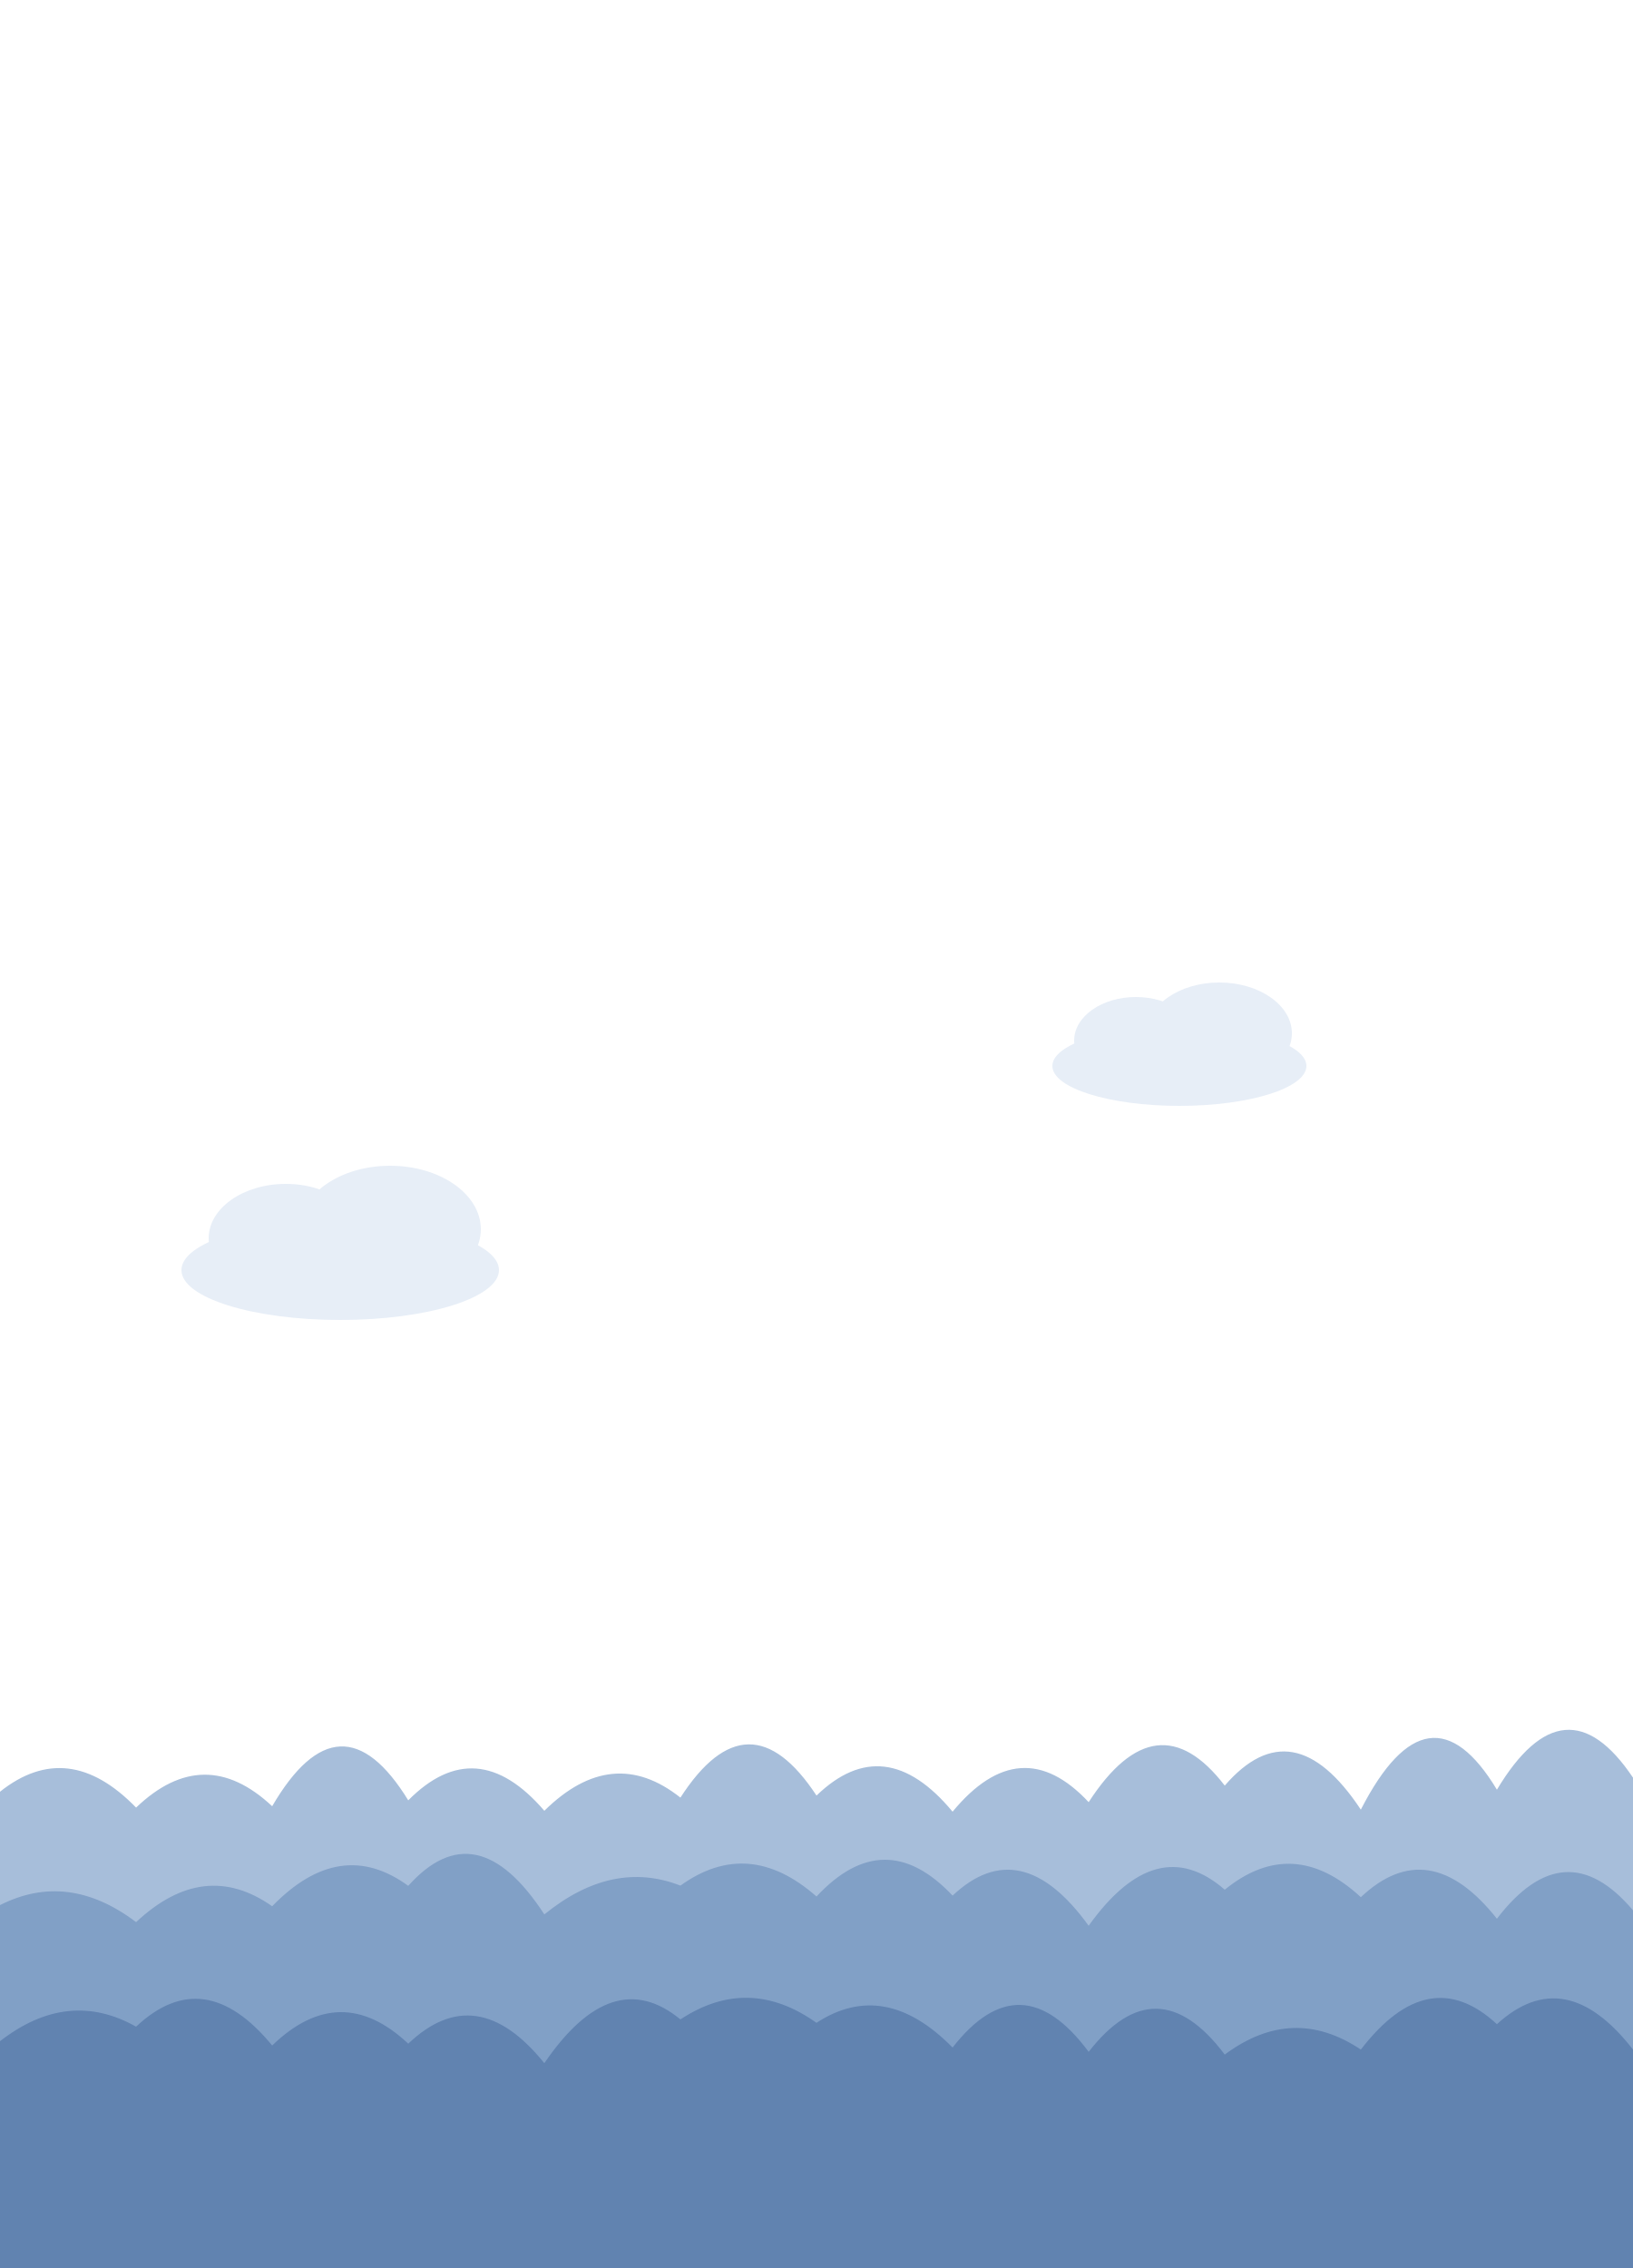
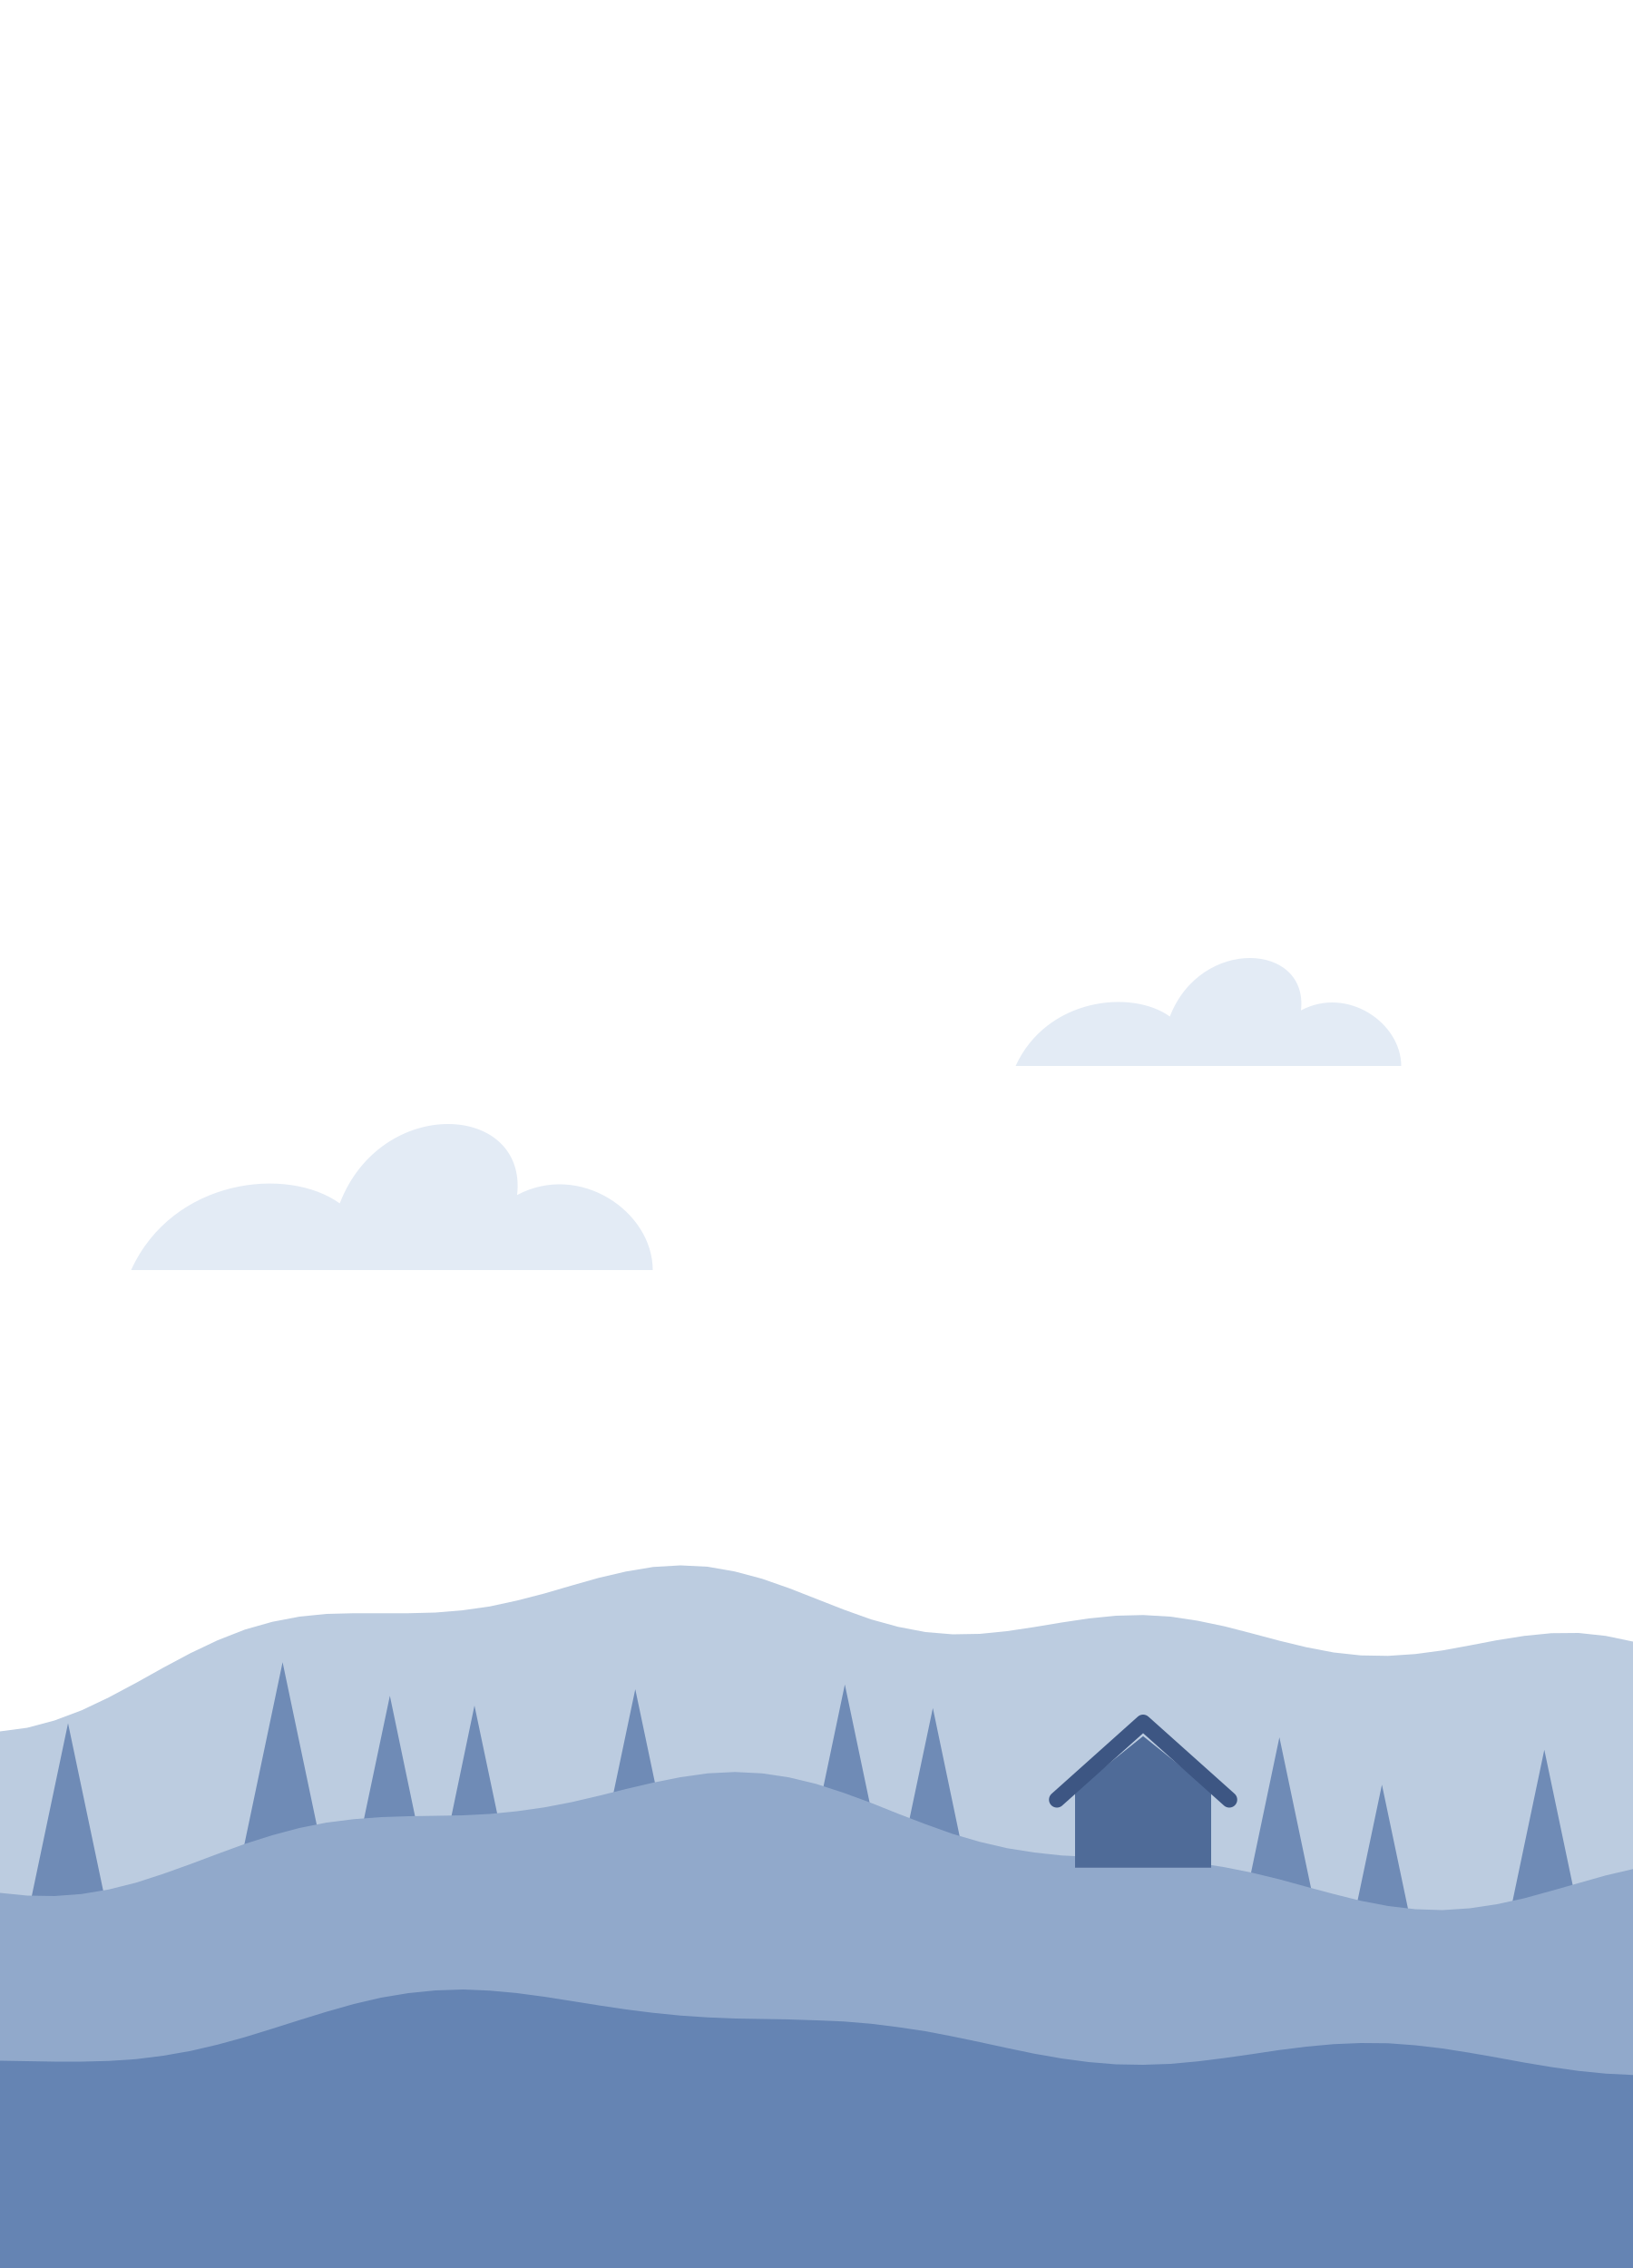
<svg xmlns="http://www.w3.org/2000/svg" viewBox="0 0 720 1000" width="720" height="1000">
-   <path d="M0 1000L0 790Q30 766.1 60 797Q90 768.3 120 796.4Q150 745 180 793.8Q210 763.5 240 798.4Q270 768.8 300 792.6Q330 746.1 360 791.7Q390 762.7 420 798.8Q450 762.5 480 794.6Q510 748.3 540 787.3Q570 752.6 600 797.9Q630 739.4 660 789.1Q690 739.1 720 783.8Q750 746.9 780 786.7L720 1000Z" fill="#9db7d6" opacity=".9" />
-   <path d="M0 1000L0 840Q30 824.8 60 847.5Q90 819.4 120 840.5Q150 809.6 180 831.5Q210 798 240 844.1Q270 819.7 300 831.4Q330 809.8 360 836.2Q390 804 420 835.8Q450 807.6 480 849.1Q510 807.1 540 833.2Q570 808.8 600 836.5Q630 808.2 660 846Q690 806.8 720 842.3Q750 808.3 780 843.1L720 1000Z" fill="#7d9cc4" opacity=".9" />
-   <path d="M0 1000L0 900Q30 876.7 60 893.6Q90 865.4 120 901.9Q150 872.9 180 901.1Q210 872.5 240 909.7Q270 865.7 300 890.4Q330 870.6 360 891.9Q390 872.3 420 902.8Q450 864.3 480 904.7Q510 866.1 540 905.9Q570 883.6 600 903.7Q630 864.7 660 892.5Q690 865.1 720 903.7Q750 869 780 896.9L720 1000Z" fill="#5d7fae" opacity=".9" />
-   <g transform="translate(150 560) scale(1)" fill="#e7eef7">
-     <ellipse cx="0" cy="0" rx="70" ry="22" />
-     <ellipse cx="-24" cy="-14" rx="34" ry="24" />
-     <ellipse cx="22" cy="-18" rx="40" ry="28" />
-   </g>
-   <g transform="translate(520 470) scale(0.8)" fill="#e7eef7">
-     <ellipse cx="0" cy="0" rx="70" ry="22" />
-     <ellipse cx="-24" cy="-14" rx="34" ry="24" />
-     <ellipse cx="22" cy="-18" rx="40" ry="28" />
-   </g>
+   <path d="M57.8 560C76.2 519.5 126.8 514 149.8 530.6C168.2 482.7 232.6 486.4 228 526.9C255.6 512.2 287.8 534.2 287.8 560Z" fill="#e3ebf5" />
+   <path d="M447.8 470C461.4 440.1 498.8 436 515.8 448.2C529.4 412.9 577 415.6 573.6 445.5C594 434.6 617.8 451 617.8 470Z" fill="#e3ebf5" />
+   <path d="M-10 1010L-10 763.6L0 763.4L12 761.8L24 758.6L36 754.1L48 748.4L60 742L72 735.3L84 728.9L96 723.2L108 718.5L120 715.1L132 712.8L144 711.6L156 711.3L168 711.3L180 711.3L192 711L204 710L216 708.3L228 705.7L240 702.6L252 699.1L264 695.7L276 692.9L288 690.9L300 690.2L312 690.8L324 692.9L336 696.1L348 700.3L360 705L372 709.7L384 714L396 717.3L408 719.6L420 720.6L432 720.4L444 719.2L456 717.4L468 715.4L480 713.6L492 712.4L504 712.1L516 712.8L528 714.6L540 717.1L552 720.2L564 723.4L576 726.3L588 728.6L600 729.9L612 730.1L624 729.3L636 727.7L648 725.5L660 723.2L672 721.3L684 720.1L696 720L708 721.3L720 723.8L730 1010Z" fill="#bccce0" />
+   <path d="M30 759.8L47.2 841.7L12.8 841.7Z" fill="#6f8bb6" />
+   <path d="M124.6 732.9L141.6 813.9L107.6 813.9Z" fill="#6f8bb6" />
+   <path d="M171.9 747.7L184.3 807.1L159.4 807.1Z" fill="#6f8bb6" />
+   <path d="M209.2 752L220.6 806.2L197.9 806.2Z" fill="#6f8bb6" />
+   <path d="M280.1 744.8L290.4 793.8L269.8 793.8Z" fill="#6f8bb6" />
+   <path d="M372.5 742.7L383.8 796.6L361.2 796.6Z" fill="#6f8bb6" />
+   <path d="M411.3 753.1L423.5 811.5L399 811.5Z" fill="#6f8bb6" />
+   <path d="M564.1 766L578.5 834.7L549.7 834.7Z" fill="#6f8bb6" />
+   <path d="M609.3 786.9L621.7 845.9L596.9 845.9Z" fill="#6f8bb6" />
+   <path d="M680.9 771.5L695.4 840.6L666.4 840.6Z" fill="#6f8bb6" />
+   <path d="M-10 1010L-10 833.1L0 834.6L12 835.8L24 836L36 835.1L48 833.1L60 830.1L72 826.2L84 821.9L96 817.4L108 813L120 809.2L132 806L144 803.6L156 802.1L168 801.2L180 800.8L192 800.6L204 800.4L216 799.8L228 798.6L240 796.9L252 794.6L264 791.8L276 788.8L288 786L300 783.6L312 781.9L324 781.3L336 781.9L348 783.7L360 786.6L372 790.5L384 794.9L396 799.7L408 804.3L420 808.6L432 812.1L444 814.9L456 816.8L468 818.1L480 818.7L492 819.1L504 819.5L516 820.2L528 821.4L540 823.3L552 825.7L564 828.6L576 831.9L588 835.1L600 838.1L612 840.4L624 841.8L636 842.2L648 841.4L660 839.6L672 837L684 833.7L696 830.3L708 826.9L720 824.1L730 1010Z" fill="#91a9cb" />
+   <path d="M474 823.5L474 789.5L504 765.5L534 789.5L534 823.5Z" fill="#4f6b98" />
+   <path d="M466 793.5L504 759.5L542 793.5" fill="none" stroke="#3d5683" stroke-width="7" stroke-linejoin="round" stroke-linecap="round" />
+   <path d="M-10 1010L-10 908.6L0 908.6L12 908.8L24 909L36 909L48 908.7L60 907.9L72 906.4L84 904.3L96 901.5L108 898.2L120 894.5L132 890.7L144 887L156 883.6L168 880.8L180 878.8L192 877.6L204 877.2L216 877.7L228 878.8L240 880.4L252 882.3L264 884.2L276 886L288 887.5L300 888.7L312 889.5L324 890L336 890.2L348 890.4L360 890.8L372 891.3L384 892.3L396 893.8L408 895.6L420 897.9L432 900.4L444 903L456 905.5L468 907.6L480 909.2L492 910.2L504 910.4L516 910L528 908.9L540 907.4L552 905.7L564 903.9L576 902.4L588 901.3L600 900.8L612 900.9L624 901.8L636 903.2L648 905.1L660 907.2L672 909.4L684 911.4L696 913.1L708 914.3L720 914.9L730 1010Z" fill="#6584b3" />
</svg>
